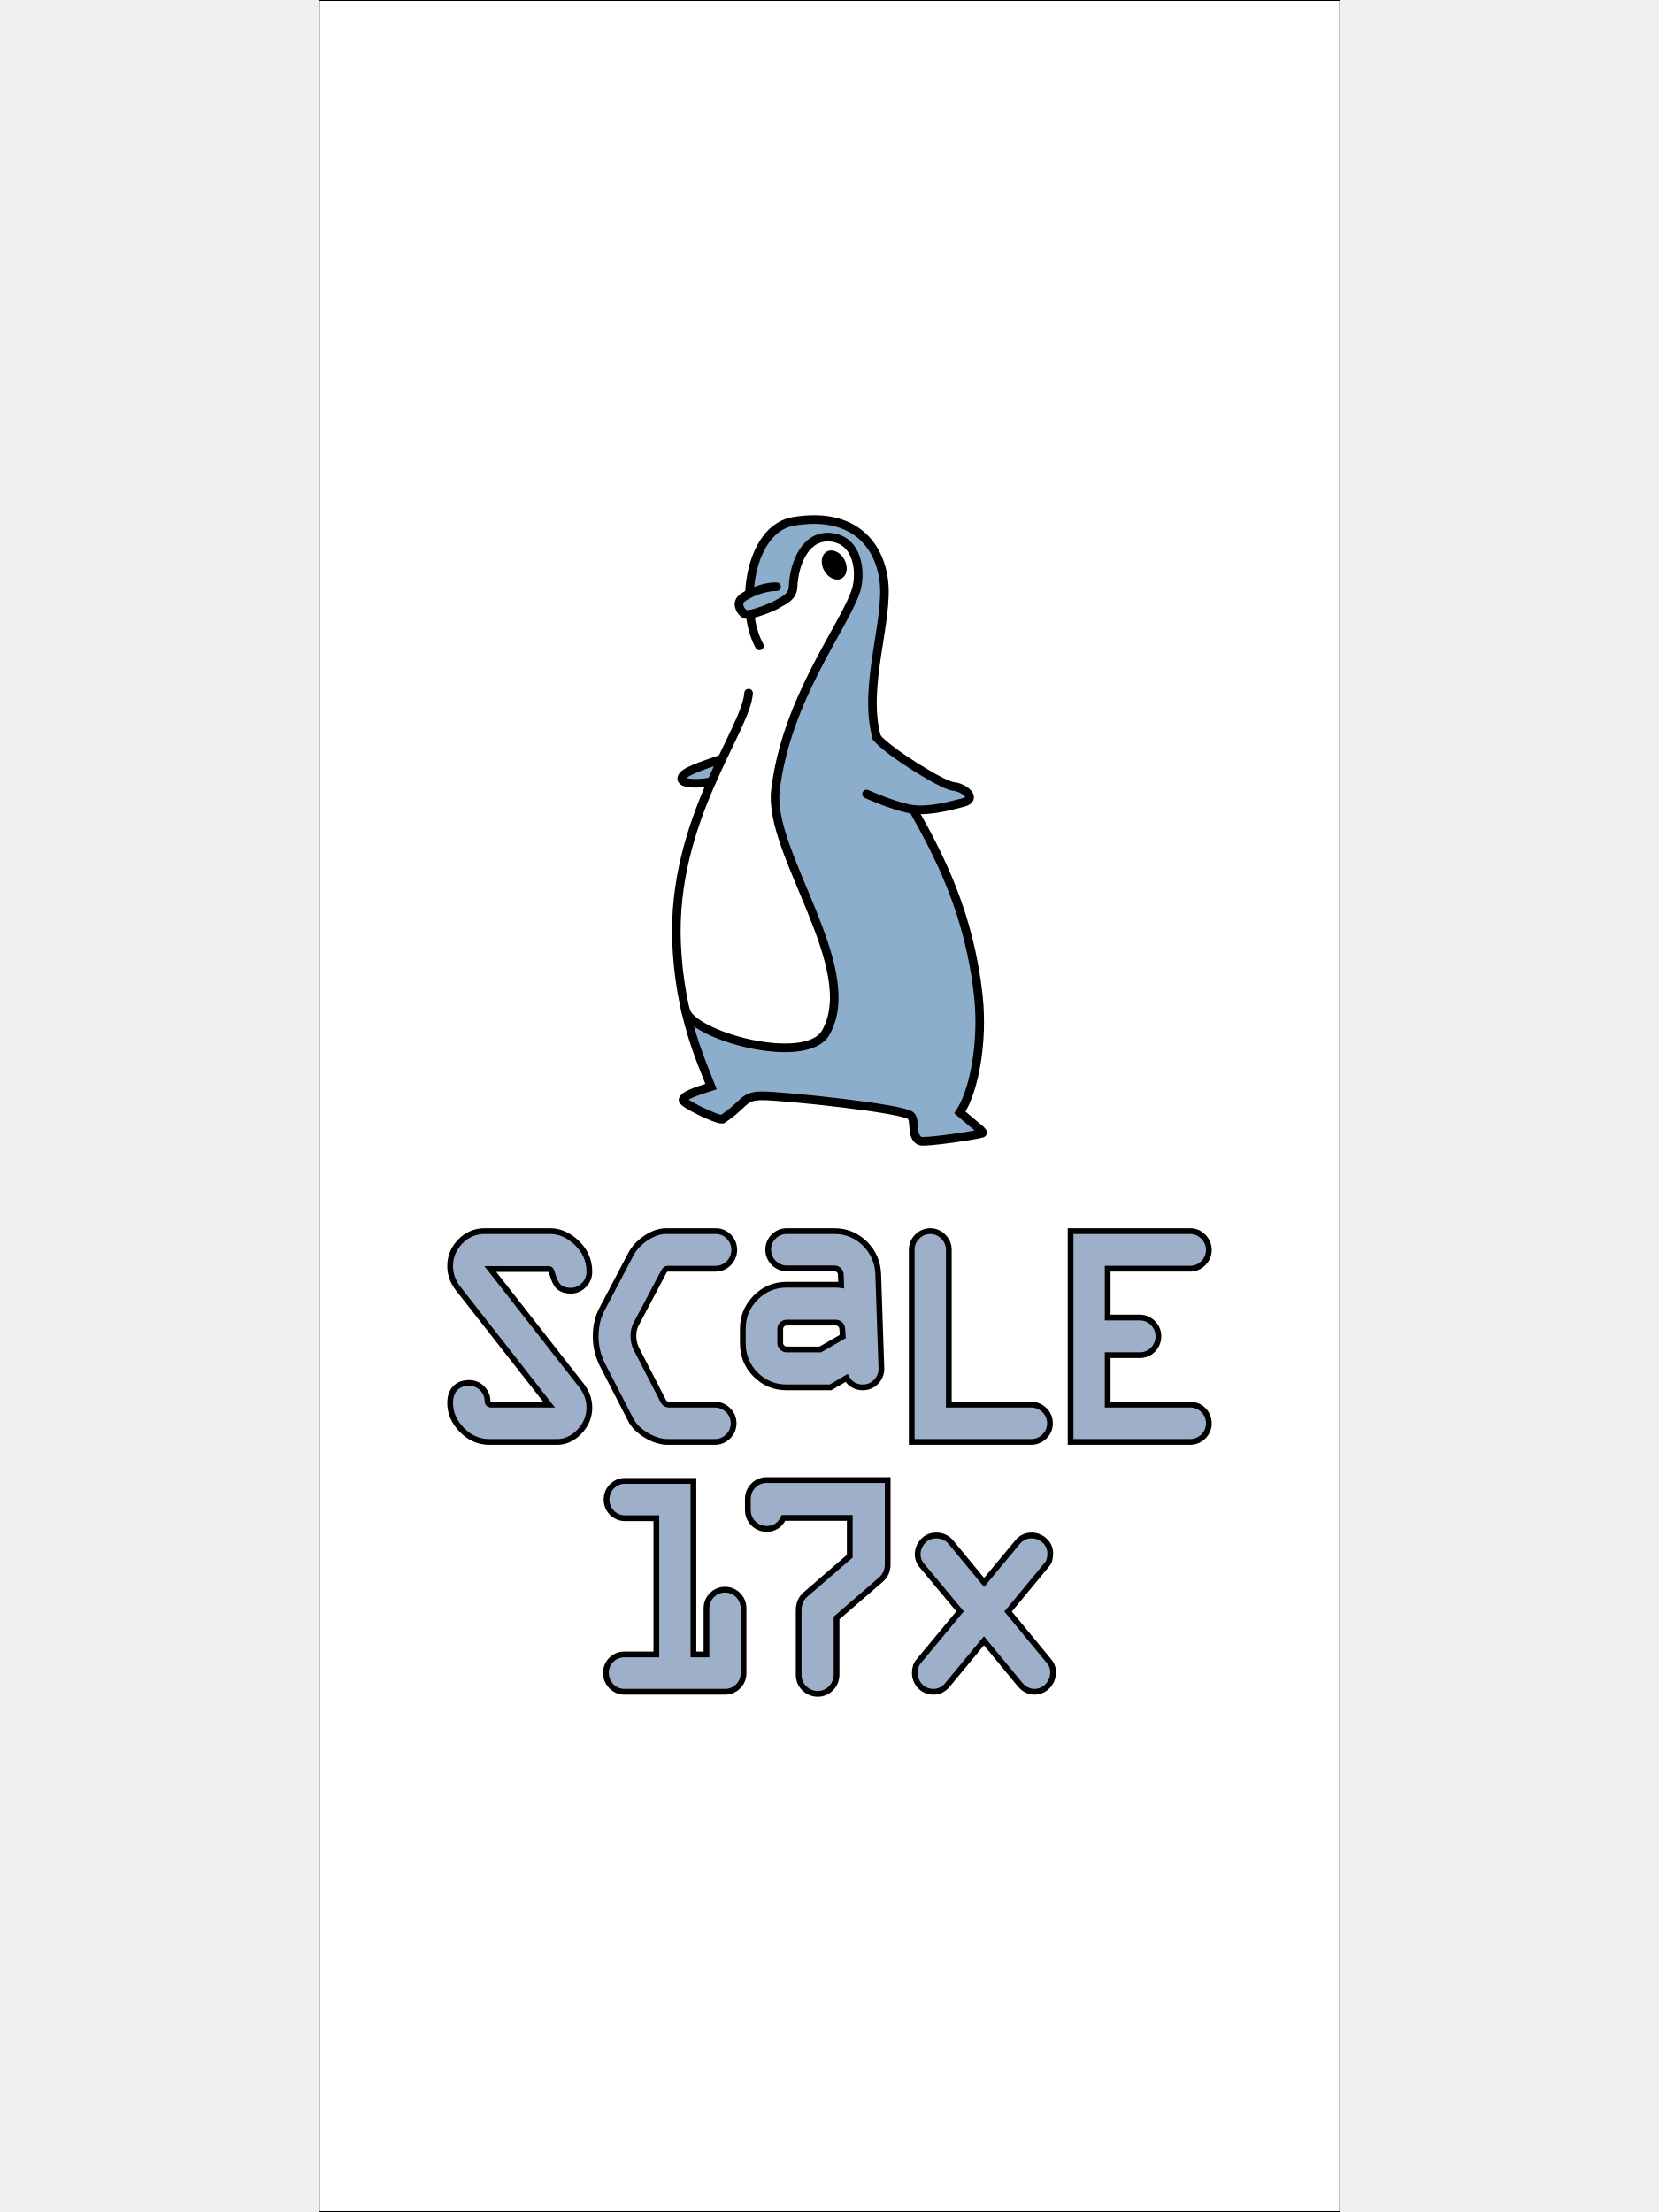
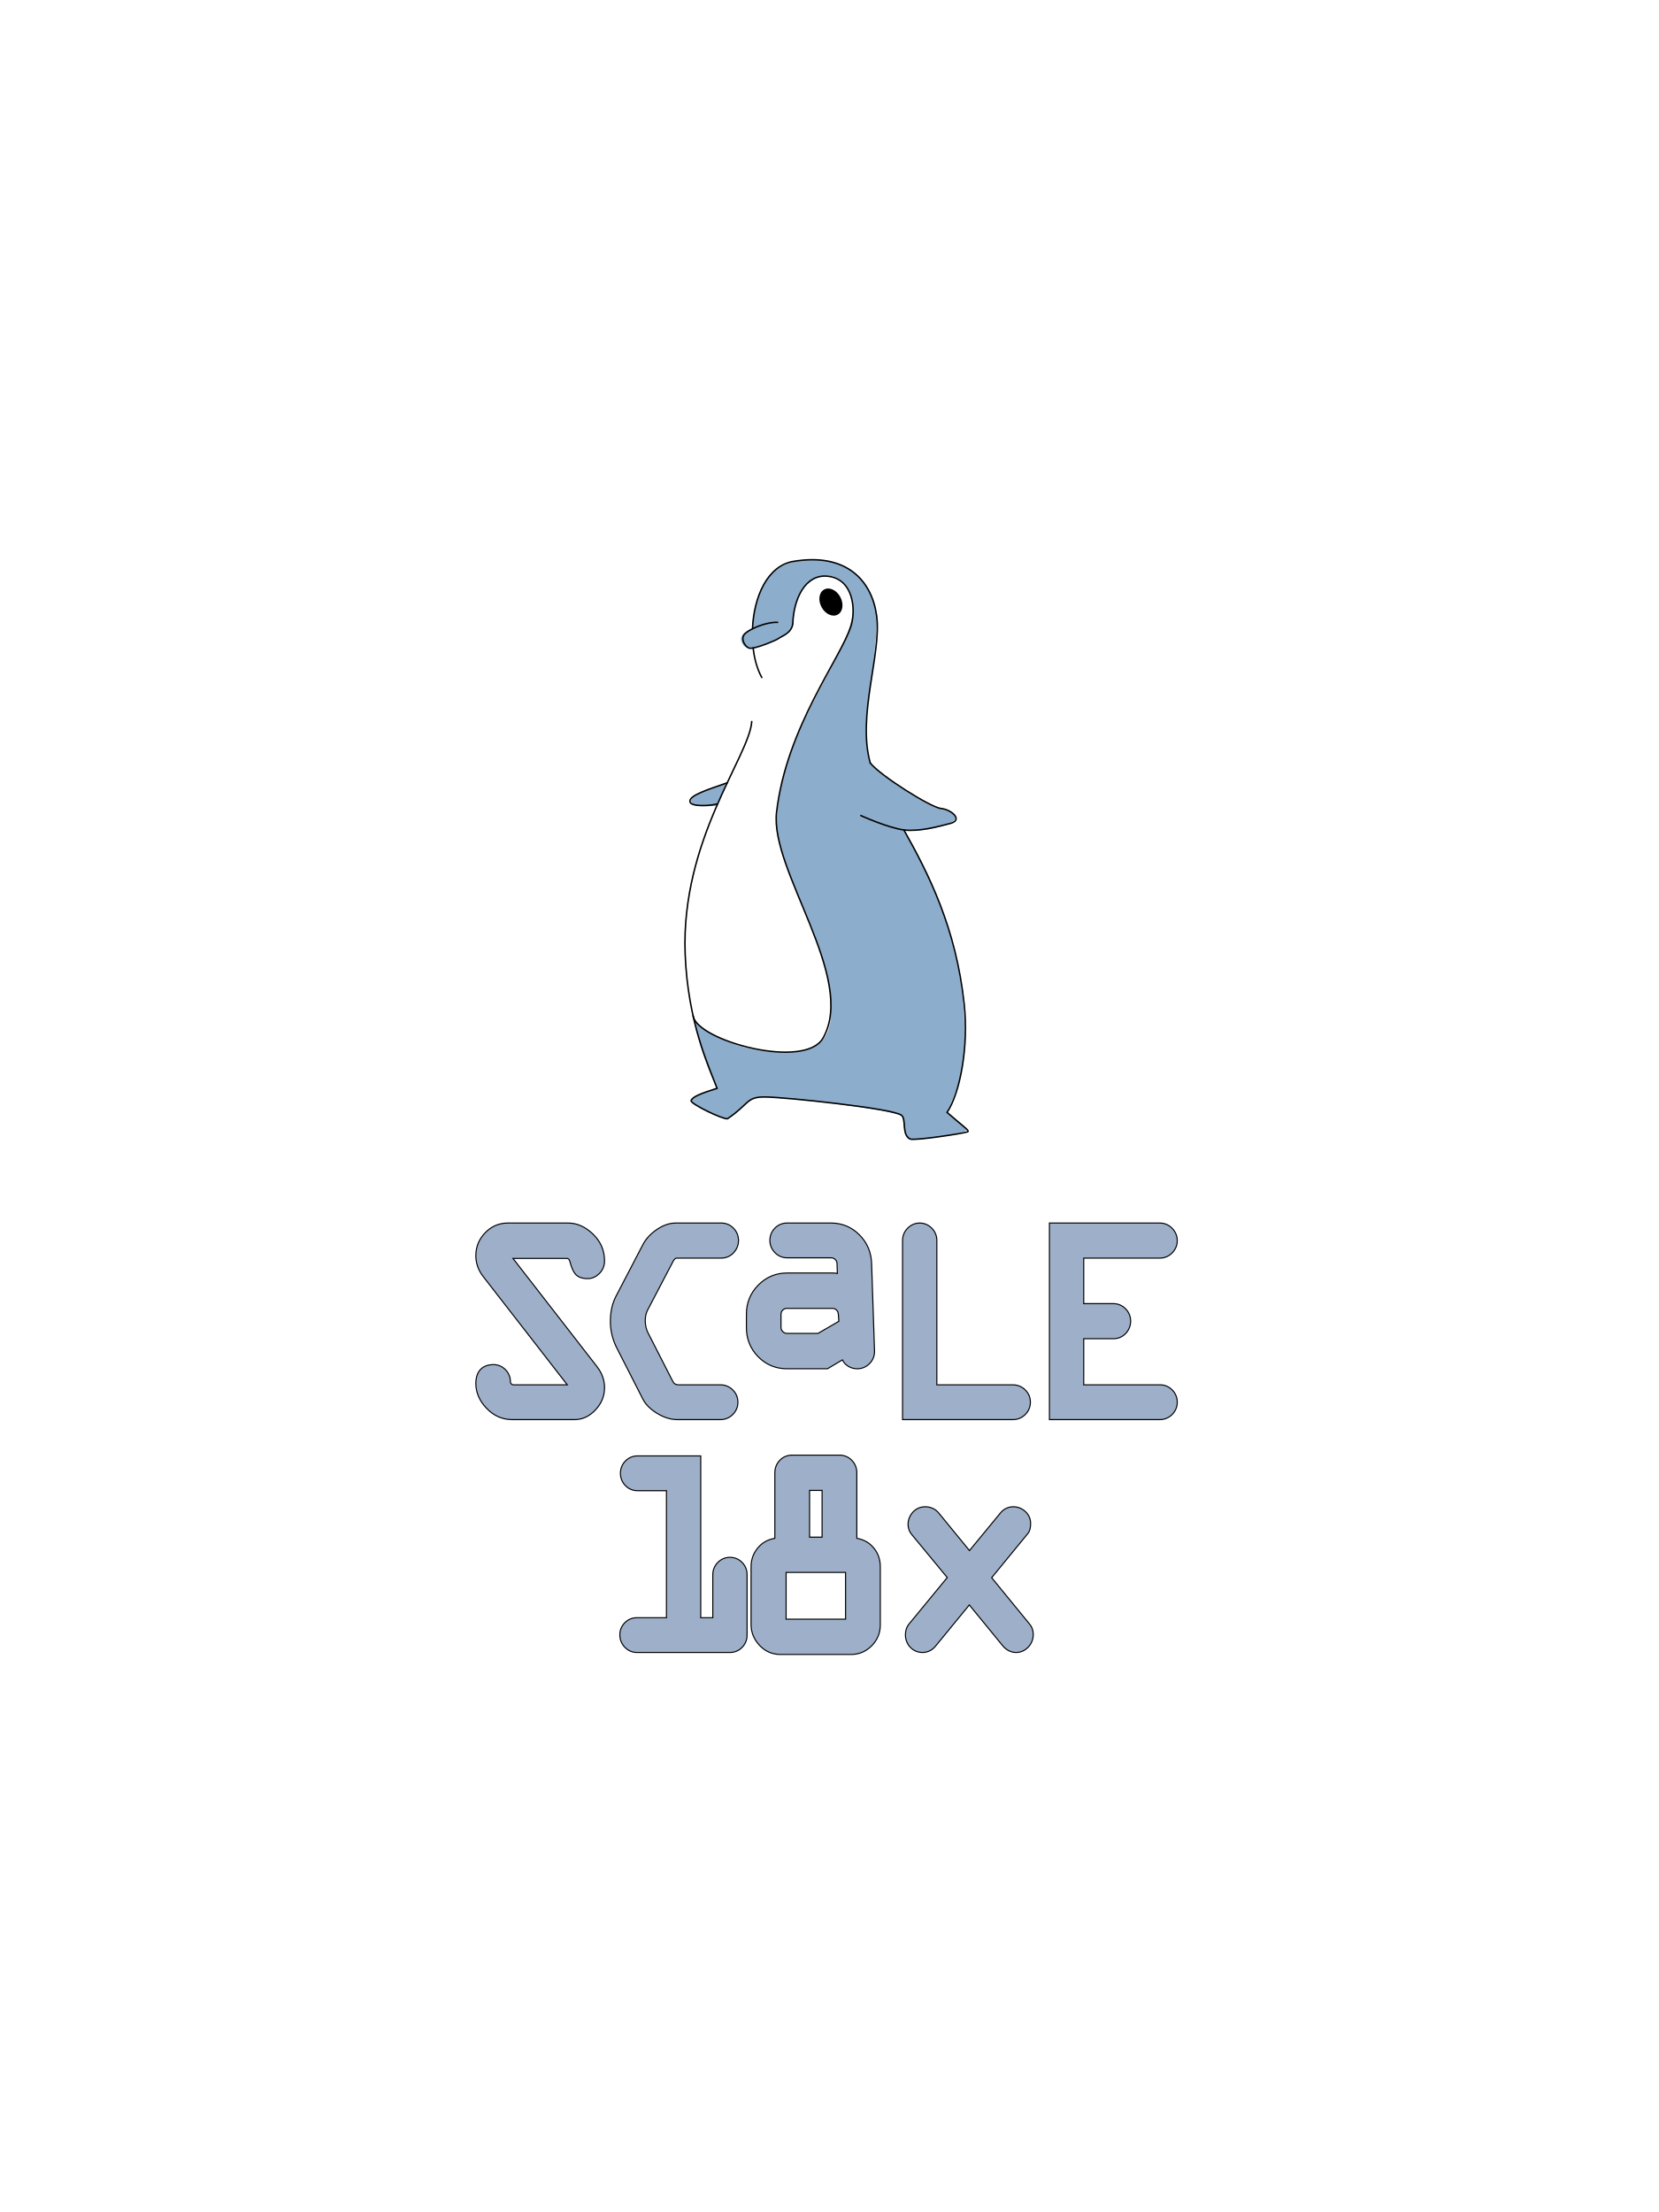
- <svg xmlns="http://www.w3.org/2000/svg" width="768" height="1024" viewBox="0 0 203.2 270.933" version="1.1" id="svg8">
-   <defs id="defs2">
-     <clipPath clipPathUnits="userSpaceOnUse" id="clipPath24">
-       <path d="M 0,1296 H 1728 V 0 H 0 Z" id="path22-5" />
-     </clipPath>
-     <clipPath clipPathUnits="userSpaceOnUse" id="clipPath116">
-       <path d="M 0,1296 H 1728 V 0 H 0 Z" id="path114" />
-     </clipPath>
-     <clipPath clipPathUnits="userSpaceOnUse" id="clipPath162">
-       <path d="M 0,1296 H 1728 V 0 H 0 Z" id="path160" />
-     </clipPath>
-     <clipPath clipPathUnits="userSpaceOnUse" id="clipPath178">
-       <path d="M 0,1296 H 1728 V 0 H 0 Z" id="path176" />
-     </clipPath>
-     <clipPath clipPathUnits="userSpaceOnUse" id="clipPath194">
-       <path d="M 0,1296 H 1728 V 0 H 0 Z" id="path192" />
-     </clipPath>
-     <clipPath clipPathUnits="userSpaceOnUse" id="clipPath206">
-       <path d="m 1092.17,758.584 h 182.92 v -28.715 h -182.92 z" id="path204" />
-     </clipPath>
-     <clipPath clipPathUnits="userSpaceOnUse" id="clipPath210">
-       <path d="m 1092.17,758.584 h 182.92 v -28.715 h -182.92 z" id="path208" />
-     </clipPath>
-     <clipPath clipPathUnits="userSpaceOnUse" id="clipPath234">
-       <path d="m 1094.31,736.994 h 488.44 v -36.719 h -488.44 z" id="path232" />
-     </clipPath>
-     <clipPath clipPathUnits="userSpaceOnUse" id="clipPath238">
-       <path d="m 1094.31,736.994 h 488.44 v -36.719 h -488.44 z" id="path236" />
-     </clipPath>
-     <clipPath clipPathUnits="userSpaceOnUse" id="clipPath262">
-       <path d="M 1077.15,249.586 H 1252.3 V 222.103 H 1077.15 Z" id="path260" />
-     </clipPath>
-     <clipPath clipPathUnits="userSpaceOnUse" id="clipPath266">
-       <path d="M 1077.15,249.586 H 1252.3 V 222.103 H 1077.15 Z" id="path264" />
-     </clipPath>
-     <clipPath clipPathUnits="userSpaceOnUse" id="clipPath290">
-       <path d="m 1079.21,228.922 h 467.85 v -35.145 h -467.85 z" id="path288" />
-     </clipPath>
-     <clipPath clipPathUnits="userSpaceOnUse" id="clipPath294">
-       <path d="m 1079.21,228.922 h 467.85 v -35.145 h -467.85 z" id="path292" />
-     </clipPath>
-   </defs>
-   <g id="layer1" transform="translate(0,-26.06664)">
-     <g id="g107" transform="matrix(0.4203613,0,0,0.4203613,39.03842,172.1527)">
-       <rect y="-347.393" x="0.132" height="644.261" width="297.392" id="rect5943" style="fill:#ffffff;fill-opacity:1;stroke:#000000;stroke-width:0.264;stroke-opacity:1" />
-     </g>
-     <g transform="matrix(0.7652799,0,0,0.770117,54.76944,88.82096)" style="fill:none;fill-rule:evenodd;stroke:none;stroke-width:1" id="Page-1">
-       <g id="HomePageBanner">
-         <g id="g10-0" transform="matrix(1,0,0,-1,36.53325,101.1305)">
-           <g id="g12-4" transform="matrix(1,0,0,-1,0,100.1256)">
-             <path style="fill:#ffffff;fill-rule:nonzero" d="m 24.937,2.885 c -0.083,-0.001 -0.163,2.69e-4 -0.248,0.004 -3.14,0.143 -4.762,2.589 -5.328,4.611 -0.615,2.195 -0.175,3.581 -0.669,4.233 -1.223,1.613 -4.652,2.971 -6.821,3.459 0,0 0.363,2.575 0.917,4.111 0.553,1.536 1.194,2.501 0.791,4.787 -0.404,2.286 -3.613,8.618 -6.19,14.106 -2.979,6.344 -7.287,15.872 -7.266,27.455 0.008,4.429 0.548,8.484 1.291,11.97 0.089,0.14 0.146,0.261 0.164,0.366 0.273,1.556 5.264,5.301 12.977,6.073 6.877,0.689 10.934,-0.516 10.895,-7.036 C 25.378,64.8 15.603,52.388 16.031,44.639 16.955,28.008 29.446,15.964 29.256,8.118 29.19,5.397 27.508,2.925 24.937,2.885 c 0,0 0,0 0,0 z" id="path14-6" />
-             <path style="fill:#8cadcb;fill-rule:nonzero" d="m 22.109,0.082 c -2.826,0 -5.988,1.006 -7.67,3.194 -2.456,3.194 -2.691,8.633 -2.691,8.633 0,0 -2.355,0.748 -1.817,2.228 0.466,1.28 1.562,1.138 1.85,1.076 0.003,-0.001 0.009,-0.003 0.012,-0.004 0.039,-0.009 0.063,-0.017 0.063,-0.017 2.169,-0.488 5.598,-1.847 6.821,-3.459 0.494,-0.651 0.054,-2.037 0.669,-4.233 0.566,-2.022 2.188,-4.468 5.328,-4.611 2.713,-0.123 4.499,2.42 4.567,5.229 0.19,7.846 -12.301,19.89 -13.225,36.521 -0.428,7.749 9.347,20.162 9.419,32.385 0.039,6.52 -4.018,7.725 -10.895,7.036 -7.713,-0.772 -12.703,-4.517 -12.977,-6.073 -0.018,-0.105 -0.075,-0.226 -0.164,-0.366 1.653,7.755 4.306,12.698 4.306,12.698 0,0 -4.622,1.253 -4.487,2.165 0.097,0.656 5.557,3.119 6.202,3.03 0.732,-0.101 3.522,-3.231 4.932,-3.636 1.735,-0.498 23.578,1.975 25.298,3.127 0.503,0.337 0.111,3.16 1.211,4.001 0.572,0.437 9.539,-0.932 9.958,-1.479 0.329,-0.431 -3.288,-3.093 -3.288,-3.093 1.415,-3.302 3.12,-6.275 3.019,-14.391 -0.156,-12.626 -5.248,-25.369 -10.498,-33.793 3.059,0.587 8.883,-0.975 8.917,-2.017 0.039,-1.21 -2.187,-1.58 -3.129,-1.715 C 42.899,42.382 35.54,38.279 32.134,34.816 31.645,32.945 31.406,31.254 31.495,28.293 31.596,24.93 33.21,16.592 33.345,10.909 33.46,6.061 30.284,0.216 22.109,0.082 Z" id="path16-4" />
-             <path style="fill:#8cadcb;fill-rule:nonzero" d="m 7.325,38.343 c -2.362,0.631 -6.109,1.811 -6.123,2.963 -0.012,1.012 2.598,0.962 4.403,0.807 0.593,-1.358 1.177,-2.614 1.72,-3.77 z" id="path18-6" />
-             <path style="stroke:#000000;stroke-width:1.374;stroke-linecap:round" d="m 38.053,46.248 c 4.228,7.431 9.029,16.639 10.441,29.761 0.77,7.152 -0.658,14.969 -2.962,18.424 2.772,2.4 4.02,3.15 3.538,3.318 -0.851,0.296 -9.28,1.553 -9.939,1.223 -1.53,-0.764 -0.593,-3.31 -1.498,-4.048 C 36.203,93.761 17.612,91.852 14.099,91.801 10.727,91.751 11.369,92.948 7.515,95.516 6.659,95.638 1.034,92.947 1.215,92.424 1.444,91.763 2.805,91.236 5.705,90.32 4.248,86.521 0.65,79.07 0.185,67.442 -0.597,47.895 11.297,33.699 11.713,27.751" id="path20-4" />
-             <path style="stroke:#000000;stroke-width:1.374;stroke-linecap:round" d="m 11.844,11.908 c 0.223,-5.407 2.557,-10.733 7.074,-11.481 9.211,-1.525 13.593,3.295 14.416,9.284 0.881,6.401 -3.416,17.086 -1.105,25.105" id="path22-3" />
-             <path style="stroke:#000000;stroke-width:1.374;stroke-linecap:round" d="M 13.45,20.235 C 12.668,18.839 12.171,17.095 11.952,15.193" id="path24-8" />
-             <path style="stroke:#000000;stroke-width:1.374;stroke-linecap:round" d="m 7.472,38.197 c -3.472,1.203 -6.47,2.105 -6.47,3.157 0,1.052 3.787,0.752 4.734,0.451" id="path26-4" />
-             <path style="stroke:#000000;stroke-width:1.374;stroke-linecap:round" d="m 16.189,10.82 c -1.311,-0.052 -3.043,0.476 -4.291,1.08 -0.636,0.308 -1.146,0.635 -1.411,0.914 -0.783,0.829 0.065,2.191 0.79,2.415 0.126,0.039 0.341,0.028 0.615,-0.019 1.3,-0.223 3.909,-1.258 4.471,-1.641 0.681,-0.464 2.258,-0.942 2.452,-2.505 0.157,-4.36 2.209,-8.418 5.933,-8.118 4.582,0.37 5.006,5.731 4.167,8.419 C 27.18,16.928 17.71,28.653 16.004,43.253 14.845,53.172 29.899,71.457 24.077,81.716 20.92,87.278 2.235,82.176 1.564,77.988" id="path28-0" />
-             <path style="stroke:#000000;stroke-width:1.374;stroke-linecap:round" d="m 32.23,34.817 c 1.74,2.175 10.516,7.619 12.253,7.769 1.736,0.151 3.944,1.954 1.577,2.556 -1.965,0.5 -5.237,1.414 -8.007,1.107 0,0 0,0 0,0 -2.899,-0.405 -7.458,-2.459 -7.458,-2.459" id="path30-0" />
-             <path style="fill:#000000;fill-rule:nonzero" d="M 26.613,9.496 C 25.726,9.993 24.472,9.442 23.812,8.265 23.152,7.089 23.336,5.733 24.223,5.236 c 0.887,-0.498 2.141,0.053 2.8,1.23 0.66,1.176 0.476,2.533 -0.41,3.03 z" id="path32-9" />
+ <svg xmlns="http://www.w3.org/2000/svg" width="768px" height="1024px" viewBox="0 0 768 1024" version="1.1" style="background: #FFFFFF;">
+   <defs />
+   <g id="Page-1" stroke="none" stroke-width="1" fill="none" fill-rule="evenodd">
+     <g id="LaunchImage_iPad_iOS7~portrait">
+       <rect id="Rectangle" fill="#FFFFFF" x="0" y="0" width="768" height="1024" />
+       <g id="HomePageBanner" transform="translate(219, 256)">
+         <g id="g10-1" transform="translate(164.5404, 137.3822) scale(-1, 1) rotate(-180) translate(-164.5404, -137.3822) translate(97.69023, 0.354156)">
+           <g id="g12-3" transform="translate(66.85021, 136.0121) scale(-1, 1) rotate(-180) translate(-66.85021, -136.0121) translate(0, 0.340861)">
+             <path d="M66.682,7.829 C66.461,7.825 66.246,7.83 66.019,7.84 C57.623,8.227 53.286,14.866 51.772,20.351 C50.128,26.309 51.305,30.068 49.984,31.836 C46.715,36.212 37.546,39.897 31.746,41.222 C31.746,41.222 32.717,48.209 34.197,52.376 C35.677,56.543 37.391,59.162 36.311,65.366 C35.232,71.57 26.65,88.751 19.759,103.64 C11.794,120.854 0.273,146.708 0.329,178.136 C0.35,190.155 1.794,201.156 3.781,210.617 C4.018,210.996 4.17,211.325 4.22,211.609 C4.951,215.832 18.294,225.993 38.92,228.089 C57.31,229.958 68.157,226.69 68.054,208.998 C67.861,175.831 41.722,142.151 42.867,121.124 C45.339,75.997 78.739,43.318 78.23,22.028 C78.054,14.645 73.557,7.937 66.682,7.829 C66.682,7.829 66.682,7.829 66.682,7.829 L66.682,7.829 Z" id="path14-7" fill="#FFFFFF" fill-rule="nonzero" />
+             <path d="M59.12,0.222 C51.564,0.222 43.108,2.952 38.61,8.89 C32.043,17.557 31.414,32.315 31.414,32.315 C31.414,32.315 25.117,34.345 26.556,38.36 C27.801,41.832 30.733,41.448 31.504,41.279 C31.513,41.275 31.528,41.27 31.537,41.268 C31.641,41.244 31.706,41.222 31.706,41.222 C37.505,39.897 46.675,36.212 49.944,31.836 C51.265,30.068 50.088,26.309 51.732,20.351 C53.246,14.866 57.583,8.227 65.979,7.84 C73.233,7.506 78.008,14.407 78.19,22.028 C78.699,43.318 45.298,75.997 42.826,121.124 C41.682,142.152 67.821,175.831 68.014,208.998 C68.117,226.69 57.269,229.958 38.88,228.089 C18.254,225.993 4.911,215.832 4.179,211.609 C4.13,211.325 3.978,210.996 3.741,210.617 C8.16,231.659 15.255,245.071 15.255,245.071 C15.255,245.071 2.896,248.472 3.257,250.944 C3.517,252.724 18.117,259.409 19.843,259.167 C21.801,258.893 29.261,250.401 33.032,249.302 C37.671,247.951 96.079,254.661 100.679,257.787 C102.023,258.701 100.975,266.362 103.917,268.645 C105.447,269.831 129.425,266.116 130.544,264.63 C131.425,263.461 121.751,256.236 121.751,256.236 C125.536,247.275 130.093,239.208 129.825,217.186 C129.407,182.925 115.792,148.35 101.753,125.491 C109.933,127.083 125.507,122.846 125.597,120.018 C125.701,116.735 119.75,115.73 117.231,115.365 C114.712,115 95.034,103.867 85.926,94.471 C84.618,89.394 83.98,84.804 84.217,76.771 C84.487,67.647 88.805,45.02 89.165,29.601 C89.472,16.446 80.979,0.587 59.12,0.222 L59.12,0.222 Z" id="path16-8" fill="#8CADCB" fill-rule="nonzero" />
+             <path d="M19.588,104.04 C13.271,105.752 3.254,108.953 3.216,112.08 C3.183,114.825 10.162,114.691 14.989,114.27 C16.576,110.586 18.137,107.177 19.588,104.04 L19.588,104.04 Z" id="path18-8" fill="#8CADCB" fill-rule="nonzero" />
+             <path d="M101.753,125.491 C113.058,145.655 125.895,170.64 129.673,206.245 C131.733,225.65 127.913,246.862 121.751,256.236 C129.165,262.749 132.501,264.784 131.211,265.238 C128.936,266.042 106.397,269.451 104.634,268.556 C100.543,266.483 103.049,259.574 100.628,257.573 C96.807,254.412 47.095,249.232 37.7,249.094 C28.683,248.96 30.401,252.207 20.096,259.174 C17.806,259.506 2.766,252.205 3.25,250.785 C3.86,248.993 7.502,247.561 15.256,245.076 C11.359,234.768 1.738,214.55 0.496,182.999 C-1.596,129.961 30.208,91.44 31.32,75.301" id="path20-3" stroke="#000000" stroke-width="0.685" stroke-linecap="round" />
+             <path d="M31.672,32.313 C32.268,17.642 38.51,3.188 50.588,1.16 C75.217,-2.976 86.935,10.102 89.136,26.352 C91.491,43.72 80.003,72.714 86.182,94.473" id="path22-8" stroke="#000000" stroke-width="0.685" stroke-linecap="round" />
+             <path d="M35.964,54.906 C33.873,51.119 32.545,46.386 31.959,41.225" id="path24-1" stroke="#000000" stroke-width="0.685" stroke-linecap="round" />
+             <path d="M19.98,103.645 C10.697,106.909 2.679,109.357 2.679,112.212 C2.679,115.068 12.806,114.251 15.338,113.436" id="path26-5" stroke="#000000" stroke-width="0.685" stroke-linecap="round" />
+             <path d="M43.289,29.361 C39.784,29.218 35.152,30.652 31.816,32.291 C30.114,33.125 28.75,34.014 28.043,34.772 C25.949,37.02 28.218,40.718 30.156,41.325 C30.492,41.431 31.067,41.401 31.8,41.274 C35.275,40.67 42.252,37.86 43.756,36.821 C45.579,35.563 49.795,34.266 50.313,30.023 C50.733,18.194 56.219,7.181 66.178,7.996 C78.431,9 79.564,23.547 77.32,30.839 C72.678,45.932 47.357,77.748 42.796,117.365 C39.695,144.278 79.951,193.892 64.383,221.73 C55.941,236.824 5.977,222.98 4.183,211.615" id="path28-3" stroke="#000000" stroke-width="0.685" stroke-linecap="round" />
+             <path d="M86.182,94.473 C90.835,100.374 114.302,115.146 118.946,115.553 C123.587,115.962 129.494,120.856 123.164,122.488 C117.91,123.844 109.159,126.324 101.753,125.491 C101.753,125.491 101.753,125.491 101.753,125.491 C94.001,124.39 81.809,118.817 81.809,118.817" id="path30-5" stroke="#000000" stroke-width="0.685" stroke-linecap="round" />
+             <path d="M71.163,25.767 C68.793,27.115 65.438,25.621 63.674,22.427 C61.908,19.237 62.401,15.556 64.771,14.208 C67.142,12.858 70.495,14.352 72.259,17.545 C74.025,20.737 73.534,24.417 71.163,25.767 L71.163,25.767 Z" id="path32-4" fill="#000000" fill-rule="nonzero" />
          </g>
        </g>
-         <g style="fill:#9eb0c9;fill-rule:nonzero;stroke:#000000;stroke-width:0.919" id="g5611-3" transform="translate(0,113.767)">
-           <g id="g5585-7">
-             <g id="g26-5" transform="matrix(1,0,0,-1,0.298367,34.41642)">
-               <path d="M 5.711,33.87 C 4.189,33.87 2.871,33.311 1.794,32.209 0.723,31.113 0.18,29.8 0.18,28.305 c 0,-1.28 0.423,-2.471 1.258,-3.542 0,0 13.937,-17.685 14.574,-18.494 -1.323,0 -9.255,-0.002 -9.255,-0.002 -0.246,0 -0.361,0.08 -0.441,0.157 -0.09,0.087 -0.15,0.185 -0.15,0.381 0,0.771 -0.294,1.477 -0.85,2.042 -0.561,0.57 -1.277,0.87 -2.072,0.87 -1.947,0 -3.065,-1.167 -3.065,-3.201 0,-1.557 0.627,-2.99 1.862,-4.257 C 3.283,0.982 4.773,0.335 6.47,0.335 h 10.824 c 1.335,0 2.545,0.557 3.597,1.655 1.042,1.087 1.57,2.369 1.57,3.811 0,1.263 -0.431,2.454 -1.282,3.541 0,0 -13.916,17.663 -14.572,18.496 h 9.244 c 0.27,0 0.473,-0.041 0.615,-0.555 0.275,-0.997 0.566,-1.658 0.916,-2.082 0.446,-0.539 1.17,-0.812 2.154,-0.812 0.753,0 1.435,0.292 2.026,0.87 0.589,0.575 0.899,1.316 0.899,2.142 0,1.794 -0.678,3.342 -2.014,4.599 -1.32,1.242 -2.761,1.872 -4.283,1.872 z" id="path28-2-7" />
+         <g id="g5611-3" transform="translate(0, 308.6983)" stroke-width="0.5" stroke="#000000" fill="#9EB0C9" fill-rule="nonzero">
+           <g id="g5585-6">
+             <g id="g26-5" transform="translate(31.54893, 47.25816) scale(-1, 1) rotate(-180) translate(-31.54893, -47.25816) translate(0.797836, 1.129925)">
+               <path d="M15.272,91.904 C11.2,91.904 7.677,90.387 4.796,87.396 C1.932,84.423 0.481,80.86 0.481,76.803 C0.481,73.331 1.613,70.098 3.843,67.193 C3.843,67.193 41.11,19.205 42.815,17.01 C39.276,17.01 18.067,17.004 18.067,17.004 C17.41,17.004 17.101,17.22 16.888,17.43 C16.647,17.665 16.488,17.932 16.488,18.462 C16.488,20.555 15.702,22.47 14.216,24.004 C12.716,25.551 10.8,26.366 8.675,26.366 C3.468,26.366 0.481,23.2 0.481,17.68 C0.481,13.454 2.156,9.566 5.459,6.128 C8.778,2.664 12.764,0.908 17.302,0.908 L46.245,0.908 C49.815,0.908 53.05,2.418 55.864,5.398 C58.65,8.348 60.063,11.825 60.063,15.737 C60.063,19.164 58.91,22.397 56.636,25.346 C56.636,25.346 19.424,73.274 17.671,75.532 L42.39,75.532 C43.113,75.532 43.654,75.422 44.033,74.026 C44.768,71.319 45.546,69.527 46.482,68.375 C47.674,66.913 49.611,66.171 52.242,66.171 C54.257,66.171 56.078,66.964 57.658,68.532 C59.232,70.093 60.063,72.102 60.063,74.345 C60.063,79.214 58.251,83.412 54.678,86.825 C51.149,90.196 47.295,91.904 43.225,91.904 L15.272,91.904 Z" id="path28-2-9" />
            </g>
-             <g id="g30-2" transform="matrix(1,0,0,-1,23.64387,34.41642)">
-               <path d="m 11.422,33.87 c -1.065,0 -2.16,-0.372 -3.255,-1.106 C 7.102,32.049 6.301,31.201 5.783,30.242 L 1.117,21.415 C 0.46,20.191 0.125,18.733 0.125,17.09 c 0,-1.487 0.345,-2.955 1.024,-4.365 l 4.627,-8.94 C 6.26,2.876 7.094,2.068 8.259,1.376 9.422,0.685 10.582,0.335 11.707,0.335 h 7.485 c 0.8,0 1.529,0.295 2.109,0.853 0.591,0.569 0.903,1.299 0.903,2.113 0,0.813 -0.313,1.544 -0.905,2.112 C 20.71,5.98 19.999,6.267 19.189,6.267 H 11.955 C 11.421,6.264 11.109,6.466 10.875,6.967 L 6.643,15.139 c -0.309,0.583 -0.469,1.266 -0.481,2.041 -3.808e-4,0.707 0.136,1.329 0.406,1.836 l 4.401,8.287 c 0.313,0.593 0.567,0.586 0.675,0.584 h 7.688 c 0.816,0 1.548,0.312 2.118,0.903 0.56,0.582 0.856,1.312 0.856,2.112 0,0.788 -0.297,1.507 -0.859,2.081 -0.567,0.58 -1.295,0.887 -2.106,0.887 z" id="path32-7-9" />
+             <g id="g30-5" transform="translate(93.975, 47.25816) scale(-1, 1) rotate(-180) translate(-93.975, -47.25816) translate(63.22391, 1.129925)">
+               <path d="M30.543,91.904 C27.697,91.904 24.768,90.895 21.84,88.903 C18.992,86.962 16.848,84.661 15.465,82.06 L2.987,58.109 C1.23,54.786 0.334,50.831 0.334,46.373 C0.334,42.338 1.255,38.355 3.072,34.53 L15.445,10.272 C16.74,7.804 18.969,5.611 22.085,3.733 C25.194,1.86 28.297,0.908 31.305,0.908 L51.319,0.908 C53.458,0.908 55.406,1.708 56.958,3.223 C58.538,4.766 59.374,6.748 59.374,8.957 C59.374,11.164 58.537,13.145 56.954,14.689 C55.378,16.226 53.478,17.004 51.31,17.004 L31.969,17.004 C30.539,16.996 29.706,17.546 29.079,18.904 L17.763,41.079 C16.936,42.66 16.508,44.513 16.477,46.618 C16.476,48.535 16.842,50.224 17.563,51.599 L29.331,74.085 C30.167,75.694 30.846,75.676 31.136,75.67 L51.692,75.67 C53.875,75.67 55.833,76.517 57.356,78.12 C58.854,79.7 59.646,81.681 59.646,83.85 C59.646,85.988 58.852,87.94 57.348,89.498 C55.831,91.072 53.884,91.904 51.716,91.904 L30.543,91.904 Z" id="path32-7-4" />
            </g>
-             <g id="g34-7" transform="matrix(1,0,0,-1,47.14646,25.53046)">
-               <path d="m 6.473,6.47 -0.002,7.611e-4 c -0.214,0.213 -0.309,0.433 -0.309,0.711 v 2.222 c 0,0.296 0.092,0.518 0.299,0.723 0.208,0.207 0.434,0.3 0.734,0.3 h 7.866 c 0.297,0 0.519,-0.09 0.72,-0.291 0.205,-0.206 0.305,-0.455 0.314,-0.781 0,0 0.043,-0.62 0.079,-1.135 C 15.41,7.782 12.92,6.359 12.571,6.159 H 7.195 c -0.284,0 -0.507,0.096 -0.722,0.311 z m 0.732,18.514 c -0.807,0 -1.534,-0.3 -2.102,-0.867 -0.567,-0.567 -0.866,-1.292 -0.866,-2.099 0,-0.792 0.304,-1.515 0.878,-2.089 0.575,-0.574 1.298,-0.878 2.09,-0.878 h 7.615 c 0.303,0 0.532,-0.093 0.744,-0.301 0.206,-0.204 0.299,-0.427 0.299,-0.722 0,0 0.029,-0.84 0.056,-1.642 -0.327,0.047 -0.616,0.072 -0.859,0.072 H 7.203 C 5.275,16.459 3.604,15.769 2.237,14.407 0.869,13.044 0.176,11.38 0.176,9.458 V 7.127 c 0,-1.936 0.688,-3.607 2.044,-4.961 C 3.576,0.812 5.247,0.126 7.187,0.126 h 7.024 c 0,0 1.591,0.93 2.586,1.513 0.136,-0.233 0.26,-0.471 0.463,-0.667 0.581,-0.561 1.296,-0.847 2.126,-0.847 0.789,0 1.508,0.296 2.082,0.856 0.581,0.566 0.888,1.293 0.888,2.102 L 21.848,18.066 c -0.054,1.921 -0.765,3.573 -2.112,4.905 -1.351,1.336 -3.005,2.013 -4.915,2.013 z" id="path36-5" />
+             <g id="g34-9" transform="translate(156.8211, 35.35719) scale(-1, 1) rotate(-180) translate(-156.8211, -35.35719) translate(126.07, 1.439372)">
+               <path d="M17.308,17.555 L17.304,17.557 C16.732,18.134 16.477,18.731 16.477,19.487 L16.477,25.515 C16.477,26.317 16.723,26.921 17.275,27.477 C17.832,28.038 18.437,28.29 19.239,28.29 L40.272,28.29 C41.067,28.29 41.66,28.046 42.196,27.5 C42.744,26.941 43.012,26.266 43.036,25.38 C43.036,25.38 43.151,23.698 43.248,22.301 C41.206,21.116 34.548,17.254 33.616,16.712 L19.239,16.712 C18.48,16.712 17.884,16.972 17.308,17.555 Z M19.266,67.792 C17.107,67.792 15.165,66.979 13.646,65.44 C12.131,63.902 11.329,61.934 11.329,59.745 C11.329,57.595 12.142,55.635 13.678,54.077 C15.215,52.52 17.148,51.696 19.266,51.696 L39.628,51.696 C40.439,51.696 41.051,51.443 41.616,50.878 C42.168,50.324 42.415,49.719 42.415,48.921 C42.415,48.921 42.493,46.642 42.566,44.466 C41.69,44.593 40.919,44.661 40.268,44.661 L19.261,44.661 C14.105,44.661 9.637,42.788 5.982,39.092 C2.324,35.395 0.469,30.878 0.469,25.663 L0.469,19.338 C0.469,14.084 2.309,9.552 5.936,5.877 C9.561,2.203 14.029,0.341 19.219,0.341 L38.002,0.341 C38.002,0.341 42.257,2.866 44.917,4.448 C45.279,3.816 45.613,3.17 46.156,2.638 C47.708,1.115 49.621,0.341 51.84,0.341 C53.948,0.341 55.874,1.143 57.407,2.662 C58.96,4.197 59.78,6.17 59.78,8.366 L58.421,49.02 C58.275,54.233 56.375,58.716 52.774,62.33 C49.16,65.955 44.739,67.792 39.632,67.792 L19.266,67.792 Z" id="path36-1" />
            </g>
-             <g id="g38-6" transform="matrix(1,0,0,-1,74.09134,34.14957)">
-               <path d="M 1.142,32.728 C 0.566,32.155 0.262,31.435 0.262,30.643 V 0.068 H 19.38 c 0.8,0 1.529,0.295 2.109,0.853 0.591,0.569 0.903,1.3 0.903,2.113 0,0.812 -0.313,1.542 -0.902,2.111 -0.579,0.559 -1.309,0.855 -2.109,0.855 H 6.198 V 30.644 c 0,0.79 -0.304,1.51 -0.881,2.084 -0.575,0.573 -1.296,0.875 -2.087,0.875 -0.791,0 -1.513,-0.302 -2.088,-0.875" id="path40-5" />
+             <g id="g38-7" transform="translate(228.872, 46.53408) scale(-1, 1) rotate(-180) translate(-228.872, -46.53408) translate(198.1209, 0.405842)">
+               <path d="M3.054,88.806 C1.514,87.251 0.7,85.297 0.7,83.148 L0.7,0.184 L51.824,0.184 C53.962,0.184 55.911,0.984 57.462,2.499 C59.041,4.044 59.877,6.026 59.877,8.233 C59.877,10.437 59.041,12.417 57.464,13.961 C55.914,15.477 53.964,16.28 51.826,16.28 L16.573,16.28 L16.573,83.15 C16.573,85.295 15.759,87.248 14.218,88.806 C12.681,90.361 10.751,91.18 8.637,91.18 C6.522,91.18 4.592,90.361 3.054,88.806" id="path40-5" />
            </g>
-             <g id="g42-3" transform="matrix(1,0,0,-1,99.60082,34.41642)">
-               <path d="M 1.142,33.87 H 0.18 V 0.335 H 19.298 c 0.799,0 1.528,0.295 2.109,0.853 0.59,0.569 0.902,1.3 0.902,2.113 0,0.809 -0.305,1.536 -0.883,2.105 C 20.853,5.969 20.134,6.267 19.347,6.267 H 6.115 v 7.87 h 5.153 c 0.811,0 1.541,0.306 2.109,0.886 0.563,0.574 0.861,1.31 0.861,2.129 0,0.792 -0.304,1.515 -0.88,2.09 -0.575,0.574 -1.298,0.878 -2.09,0.878 H 6.115 v 7.768 h 13.184 c 0.803,0 1.535,0.302 2.115,0.873 0.585,0.577 0.895,1.301 0.895,2.095 0,0.806 -0.307,1.541 -0.888,2.124 -0.583,0.584 -1.317,0.892 -2.123,0.892 z" id="path44-0" />
+             <g id="g42-5" transform="translate(297.0845, 47.25816) scale(-1, 1) rotate(-180) translate(-297.0845, -47.25816) translate(266.3334, 1.129925)">
+               <path d="M3.054,91.904 L0.481,91.904 L0.481,0.908 L51.604,0.908 C53.741,0.908 55.689,1.708 57.243,3.223 C58.821,4.768 59.655,6.75 59.655,8.957 C59.655,11.151 58.839,13.126 57.294,14.668 C55.762,16.198 53.838,17.004 51.733,17.004 L16.353,17.004 L16.353,38.358 L30.132,38.358 C32.301,38.358 34.252,39.187 35.77,40.761 C37.275,42.317 38.072,44.316 38.072,46.538 C38.072,48.688 37.259,50.649 35.72,52.208 C34.183,53.767 32.25,54.592 30.132,54.592 L16.353,54.592 L16.353,75.67 L51.606,75.67 C53.753,75.67 55.71,76.489 57.262,78.037 C58.827,79.603 59.655,81.567 59.655,83.721 C59.655,85.909 58.833,87.902 57.281,89.483 C55.721,91.068 53.759,91.904 51.604,91.904 L3.054,91.904 Z" id="path44-4" />
            </g>
          </g>
-           <g id="g5592-4" transform="translate(24.86567,39.53398)">
-             <g id="g46-8" transform="matrix(1,0,0,-1,0.261116,34.61094)">
-               <path d="M 13.326,33.87 H 3.334 c -0.804,0 -1.528,-0.3 -2.092,-0.87 -0.562,-0.566 -0.859,-1.291 -0.859,-2.096 0,-0.806 0.295,-1.53 0.855,-2.097 0.562,-0.569 1.284,-0.87 2.087,-0.87 H 8.352 V 6.267 H 3.226 C 2.426,6.267 1.706,5.972 1.145,5.414 0.58,4.855 0.281,4.14 0.281,3.349 c 0,-0.812 0.286,-1.521 0.849,-2.109 C 1.696,0.648 2.426,0.335 3.239,0.335 H 19.351 c 0.805,0 1.529,0.298 2.094,0.863 0.566,0.566 0.864,1.29 0.864,2.095 V 13.609 c 0,0.805 -0.3,1.529 -0.868,2.096 -0.568,0.564 -1.293,0.862 -2.099,0.862 -0.81,0 -1.538,-0.305 -2.106,-0.88 -0.564,-0.572 -0.862,-1.289 -0.862,-2.075 V 6.267 h -2.086 v 27.603 z" id="path48-5" />
+           <g id="g5592-1" transform="translate(66.49102, 107.2725)">
+             <g id="g46-8" transform="translate(31.44932, 47.78597) scale(-1, 1) rotate(-180) translate(-31.44932, -47.78597) translate(0.698226, 1.657729)">
+               <path d="M35.634,91.904 L8.915,91.904 C6.765,91.904 4.83,91.089 3.321,89.544 C1.817,88.007 1.024,86.04 1.024,83.856 C1.024,81.67 1.813,79.704 3.311,78.167 C4.815,76.622 6.745,75.807 8.892,75.807 L22.334,75.807 L22.334,17.004 L8.626,17.004 C6.488,17.004 4.563,16.205 3.06,14.691 C1.551,13.174 0.751,11.234 0.751,9.086 C0.751,6.883 1.517,4.96 3.023,3.362 C4.536,1.759 6.486,0.908 8.662,0.908 L51.744,0.908 C53.896,0.908 55.833,1.716 57.344,3.251 C58.858,4.786 59.655,6.752 59.655,8.934 L59.655,36.927 C59.655,39.111 58.852,41.077 57.333,42.614 C55.815,44.145 53.874,44.953 51.721,44.953 C49.555,44.953 47.609,44.126 46.09,42.566 C44.582,41.015 43.785,39.068 43.785,36.935 L43.785,17.004 L38.206,17.004 L38.206,91.904 L35.634,91.904 Z" id="path48-8" />
            </g>
-             <path d="M 44.661,34.611 H 26.265 c -0.818,0 -1.553,-0.304 -2.127,-0.881 -0.573,-0.574 -0.877,-1.311 -0.877,-2.129 v -1.744 c 0,-0.82 0.304,-1.556 0.879,-2.131 0.575,-0.575 1.311,-0.879 2.129,-0.879 1.257,0 2.173,0.634 2.687,1.749 H 39.57 v -6.093 c -0.619,-0.531 -7.106,-6.109 -7.106,-6.109 -0.489,-0.419 -1.073,-1.199 -1.073,-2.528 V 3.616 c 0,-0.806 0.315,-1.539 0.911,-2.123 0.588,-0.576 1.331,-0.882 2.147,-0.882 0.826,0 1.568,0.316 2.143,0.916 0.566,0.589 0.866,1.329 0.866,2.14 v 9.01 c 0.618,0.531 7.089,6.093 7.089,6.093 0.715,0.622 1.09,1.445 1.09,2.384 v 13.457 z" id="path70" transform="matrix(1,0,0,-1,0,35.22187)" />
-             <g id="g82-5" transform="matrix(1,0,0,-1,49.73922,34.37841)">
-               <path d="m 16.753,23.975 c 0,0 -4.275,-5.117 -5.421,-6.488 -1.137,1.37 -5.298,6.383 -5.298,6.383 -0.597,0.714 -1.414,1.09 -2.363,1.09 -0.861,0 -1.61,-0.328 -2.164,-0.953 -0.533,-0.598 -0.804,-1.29 -0.804,-2.054 0,-0.677 0.248,-1.312 0.718,-1.834 0,0 5.188,-6.188 6.066,-7.235 C 6.599,11.821 0.85,4.939 0.85,4.939 0.45,4.464 0.246,3.847 0.246,3.109 c 0,-0.813 0.291,-1.545 0.84,-2.117 0.559,-0.583 1.293,-0.89 2.122,-0.89 0.932,0 1.747,0.417 2.356,1.207 0,0 4.58,5.504 5.742,6.901 1.162,-1.4 5.751,-6.928 5.751,-6.928 0.639,-0.771 1.455,-1.18 2.359,-1.18 0.775,0 1.493,0.309 2.075,0.895 0.579,0.585 0.886,1.346 0.886,2.202 0,0.679 -0.225,1.29 -0.65,1.765 0,0 -5.675,6.837 -6.553,7.895 0.873,1.05 6.243,7.504 6.243,7.504 0.329,0.361 0.503,0.939 0.503,1.733 0,0.835 -0.335,1.561 -0.967,2.099 -0.595,0.508 -1.277,0.765 -2.026,0.765 -0.854,0 -1.605,-0.341 -2.173,-0.985" id="path84-5" />
+             <g id="g82-3" transform="translate(163.7542, 59.36545) scale(-1, 1) rotate(-180) translate(-163.7542, -59.36545) translate(133.0031, 25.44763)">
+               <path d="M44.797,65.055 C44.797,65.055 33.366,51.172 30.301,47.45 C27.26,51.168 16.135,64.769 16.135,64.769 C14.538,66.708 12.353,67.728 9.816,67.728 C7.513,67.728 5.51,66.837 4.029,65.142 C2.603,63.519 1.879,61.642 1.879,59.569 C1.879,57.732 2.543,56.01 3.8,54.594 C3.8,54.594 17.673,37.803 20.02,34.962 C17.646,32.075 2.272,13.402 2.272,13.402 C1.203,12.113 0.657,10.439 0.657,8.437 C0.657,6.23 1.433,4.243 2.902,2.692 C4.396,1.111 6.359,0.277 8.577,0.277 C11.068,0.277 13.248,1.407 14.876,3.551 C14.876,3.551 27.121,18.486 30.229,22.278 C33.335,18.48 45.608,3.479 45.608,3.479 C47.316,1.386 49.499,0.277 51.915,0.277 C53.987,0.277 55.906,1.115 57.463,2.704 C59.012,4.292 59.832,6.357 59.832,8.68 C59.832,10.523 59.231,12.18 58.094,13.469 C58.094,13.469 42.919,32.02 40.572,34.891 C42.906,37.739 57.264,55.254 57.264,55.254 C58.145,56.234 58.61,57.801 58.61,59.956 C58.61,62.222 57.715,64.192 56.023,65.652 C54.431,67.032 52.608,67.728 50.607,67.728 C48.324,67.728 46.316,66.804 44.797,65.055" id="path84-5" />
            </g>
+             <path d="M105.944,17.974 L78.423,17.974 L78.423,39.627 L105.944,39.627 L105.944,17.974 Z M95.077,55.947 L89.291,55.947 L89.291,77.6 L95.077,77.6 L95.077,55.947 Z M81.208,93.921 C78.977,93.921 76.999,93.091 75.487,91.513 C73.997,89.958 73.209,87.97 73.209,85.765 L73.209,55.443 C70.612,54.939 68.206,53.934 66.217,51.941 C63.556,49.276 62.203,46.028 62.203,42.296 L62.203,15.434 C62.203,11.863 63.52,8.649 66.11,5.879 C68.731,3.076 71.98,1.652 75.76,1.652 L108.599,1.652 C112.218,1.652 115.394,3 118.034,5.663 C120.683,8.33 122.026,11.573 122.026,15.303 L122.026,42.296 C122.026,46.124 120.67,49.399 117.998,52.027 C116.026,53.961 113.677,54.943 111.16,55.443 L111.16,85.765 C111.16,87.981 110.352,89.974 108.828,91.532 C107.298,93.097 105.338,93.921 103.159,93.921 L81.208,93.921 Z" id="path72" transform="translate(92.11459, 47.78665) scale(1, -1) translate(-92.11459, -47.78665) " />
          </g>
        </g>
      </g>
    </g>
  </g>
</svg>
